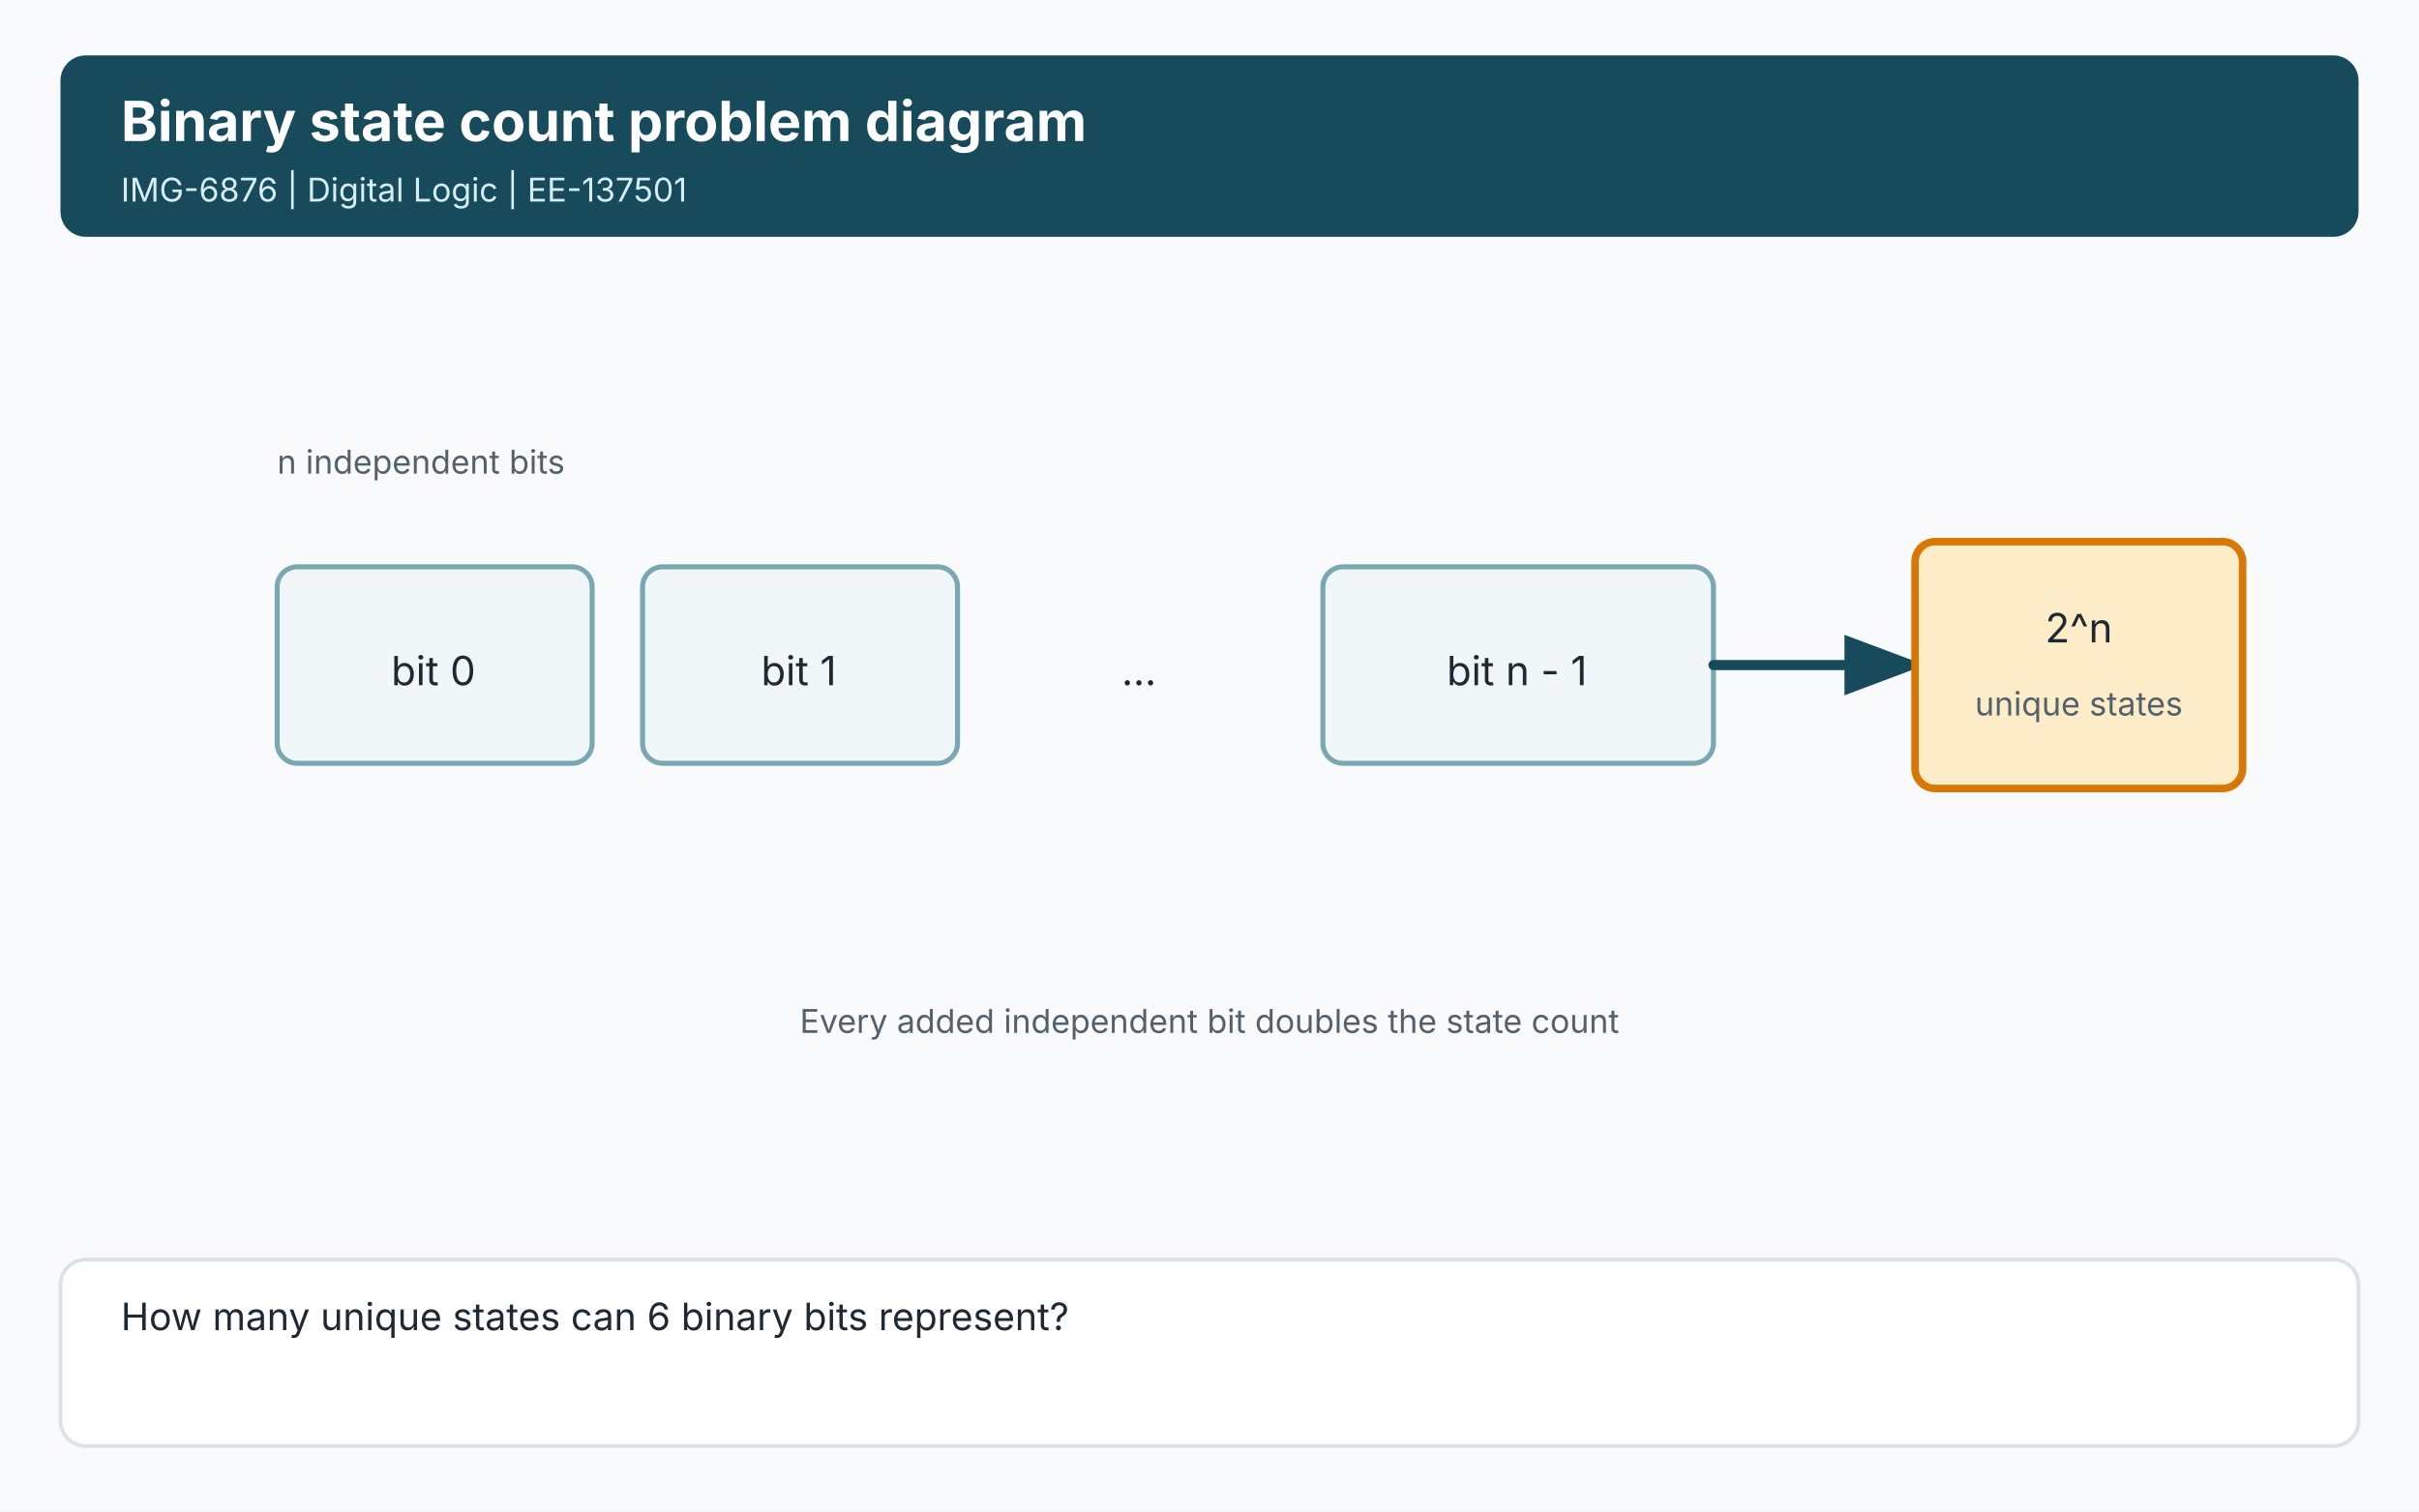
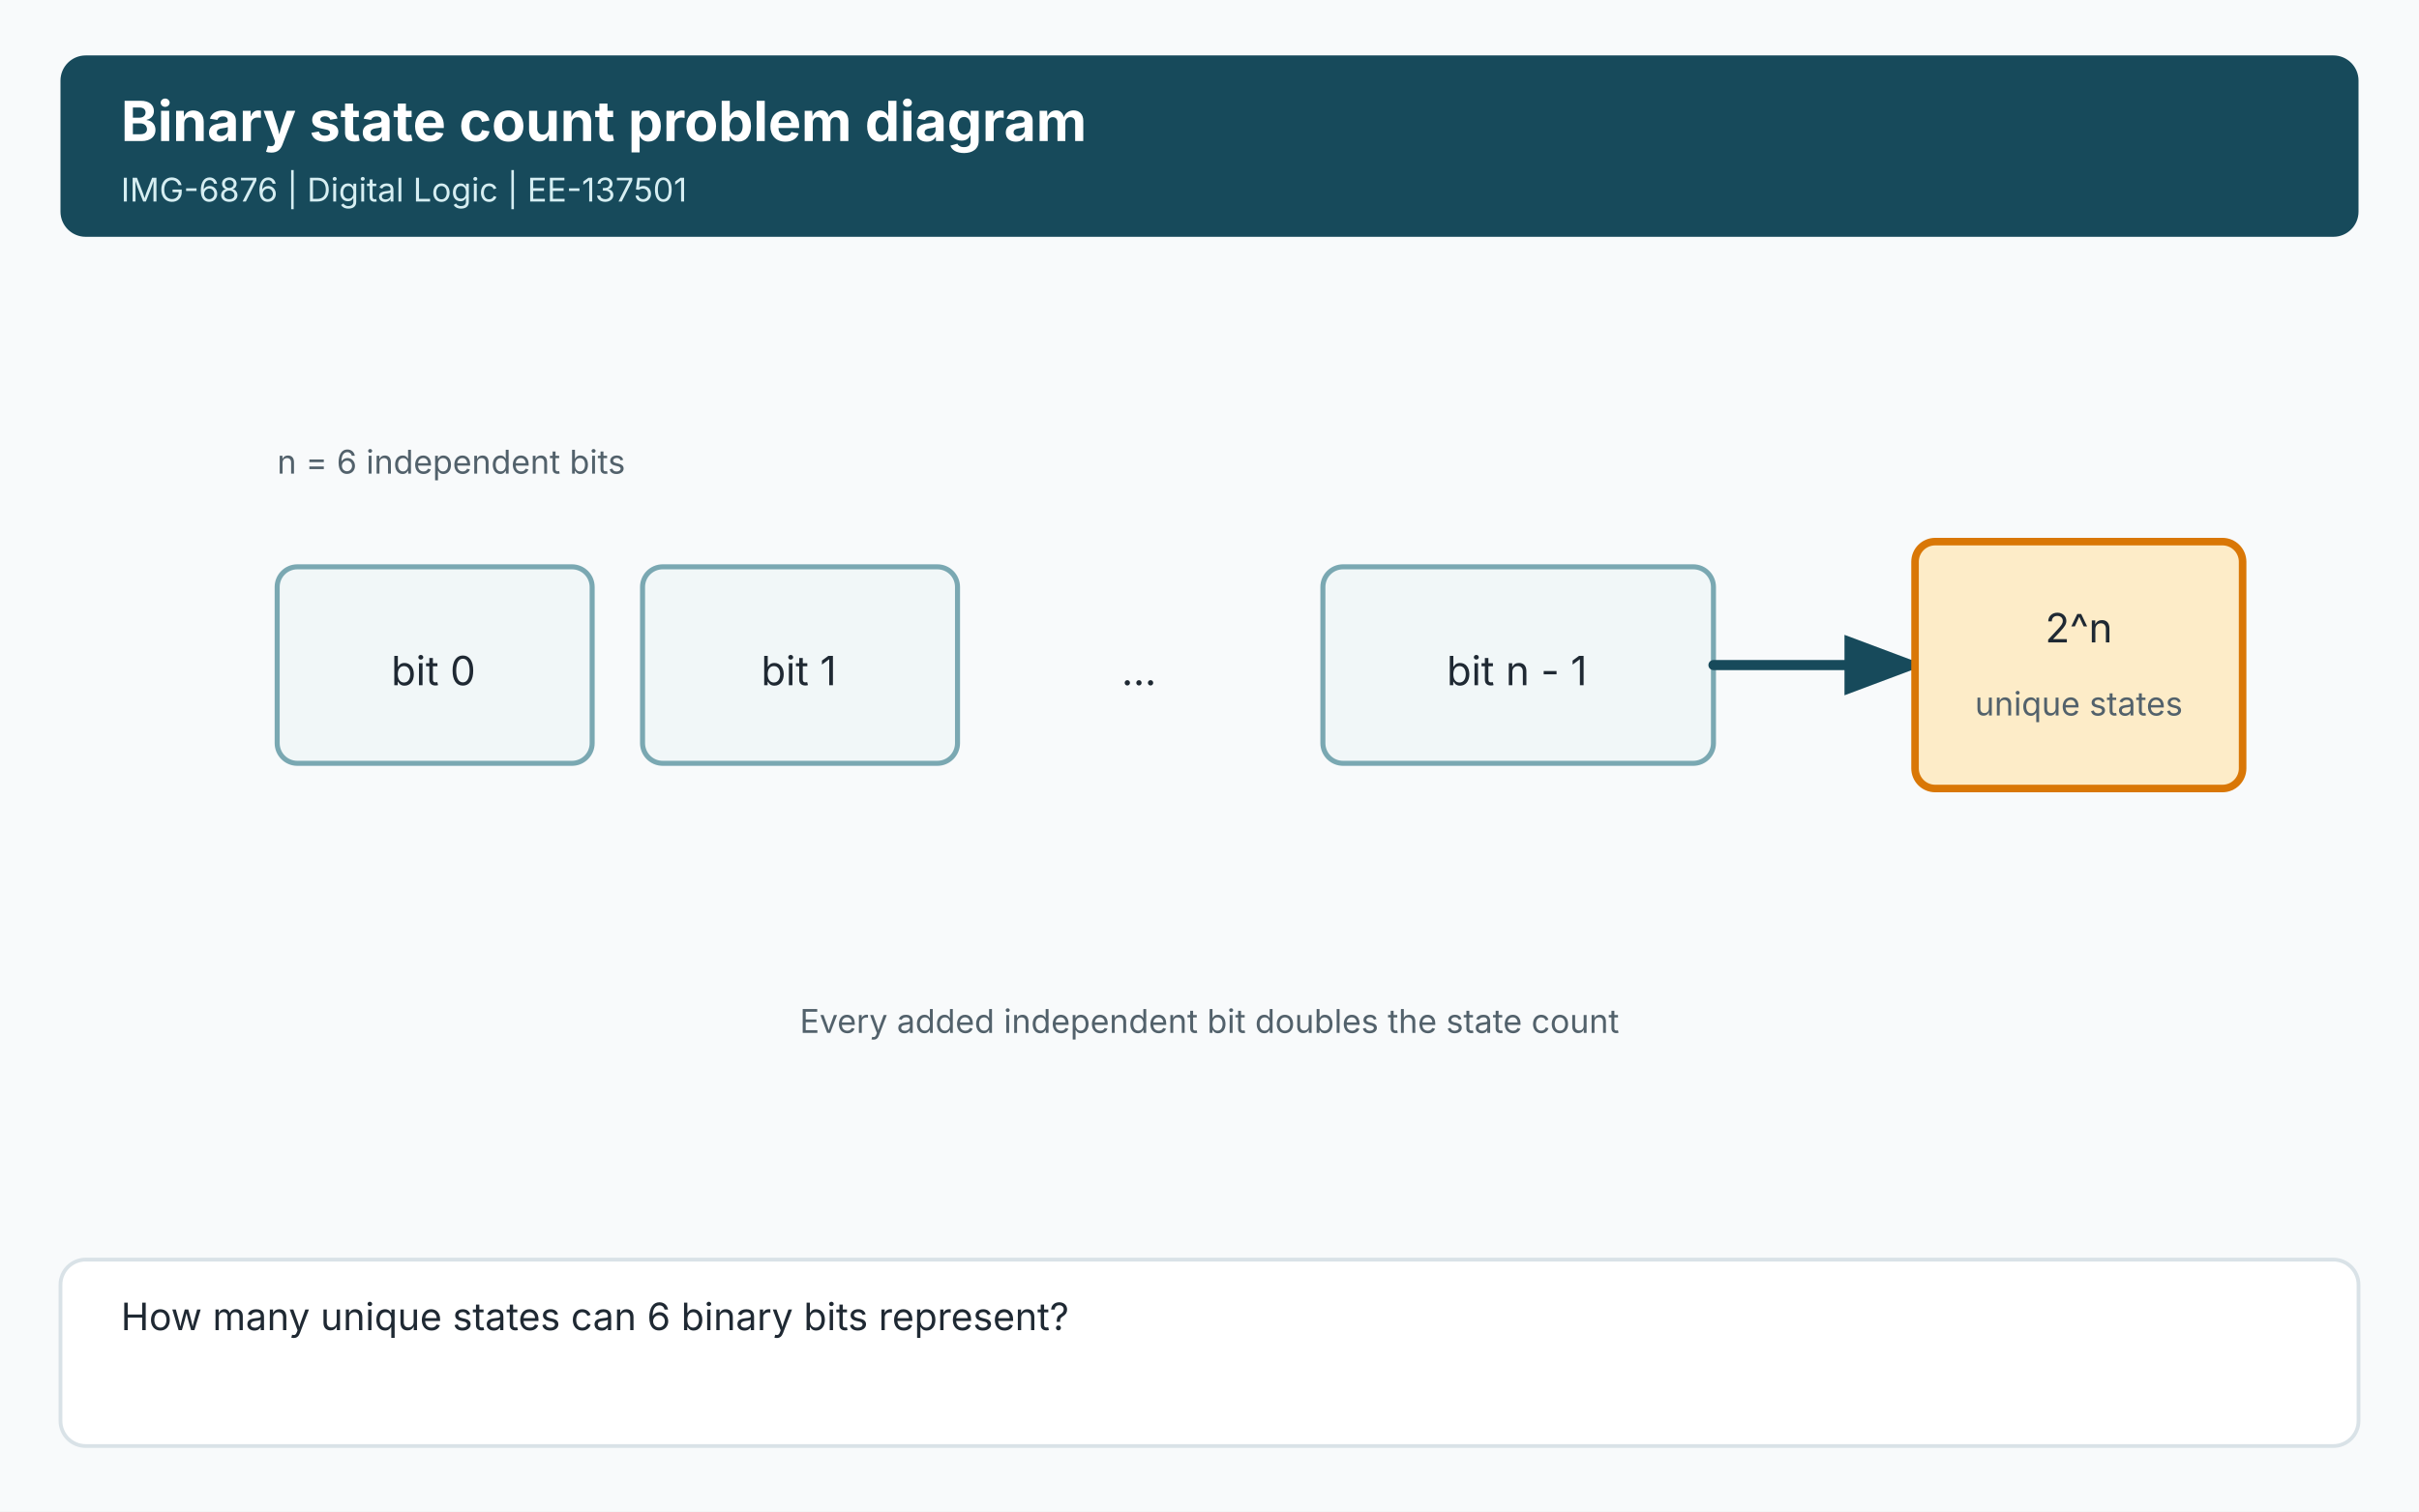
<svg xmlns="http://www.w3.org/2000/svg" width="960" height="600" viewBox="0 0 960 600" role="img" aria-labelledby="title desc">
  <defs>
    <marker id="arrow" markerWidth="10" markerHeight="10" refX="7" refY="3" orient="auto" markerUnits="strokeWidth">
      <path d="M0,0 L0,6 L8,3 z" fill="#174A5B" />
    </marker>
    <style>
.wire{stroke:#174A5B;stroke-width:4;fill:none;stroke-linecap:round;stroke-linejoin:round}
.thin{stroke:#44606B;stroke-width:2.4;fill:none;stroke-linecap:round;stroke-linejoin:round}
.accent{stroke:#D97706;stroke-width:4;fill:none;stroke-linecap:round;stroke-linejoin:round}
.accentFill{fill:#FDECC8;stroke:#D97706;stroke-width:3}
.box{fill:#EAF4F4;stroke:#246B7A;stroke-width:3}
.panel{fill:#FFFFFF;stroke:#D9E2E7;stroke-width:1.5}
.soft{fill:#F1F7F8;stroke:#7AA8B2;stroke-width:2}
.label{font-family:Inter,Arial,sans-serif;font-size:16px;fill:#1F2933}
.small{font-family:Inter,Arial,sans-serif;font-size:13px;fill:#52616B}
.tiny{font-family:Inter,Arial,sans-serif;font-size:11px;fill:#52616B}
.math{font-family:Inter,Arial,sans-serif;font-size:15px;fill:#1F2933}
</style>
  </defs>
  <rect x="0" y="0" width="960" height="600" fill="#F8FAFB" />
  <rect x="24" y="22" width="912" height="72" rx="10" fill="#174A5B" />
  <text x="48" y="56" font-family="Inter,Arial,sans-serif" font-size="22" font-weight="700" fill="#FFFFFF">Binary state count problem diagram</text>
  <text x="48" y="80" font-family="Inter,Arial,sans-serif" font-size="13" fill="#D6EEF2">IMG-6876 | Digital Logic | EE-137501</text>
-   <text class="small" x="110" y="188" text-anchor="start">n independent bits</text>
+   <text class="small" x="110" y="188" text-anchor="start">n = 6 independent bits</text>
  <rect class="soft" x="110" y="225" width="125" height="78" rx="8" />
  <rect class="soft" x="255" y="225" width="125" height="78" rx="8" />
  <rect class="soft" x="525" y="225" width="155" height="78" rx="8" />
  <text class="label" x="172" y="272" text-anchor="middle">bit 0</text>
  <text class="label" x="317" y="272" text-anchor="middle">bit 1</text>
  <text class="label" x="452" y="272" text-anchor="middle">...</text>
  <text class="label" x="602" y="272" text-anchor="middle">bit n - 1</text>
  <line class="wire" x1="680" y1="264" x2="760" y2="264" marker-end="url(#arrow)" />
  <rect class="accentFill" x="760" y="215" width="130" height="98" rx="8" />
  <text class="label" x="825" y="255" text-anchor="middle">2^n</text>
  <text class="small" x="825" y="284" text-anchor="middle">unique states</text>
  <text class="small" x="480" y="410" text-anchor="middle">Every added independent bit doubles the state count</text>
  <rect class="panel" x="24" y="500" width="912" height="74" rx="10" />
  <text x="48" y="528" font-family="Inter,Arial,sans-serif" font-size="15" fill="#1F2933">How many unique states can 6 binary bits represent?</text>
</svg>
